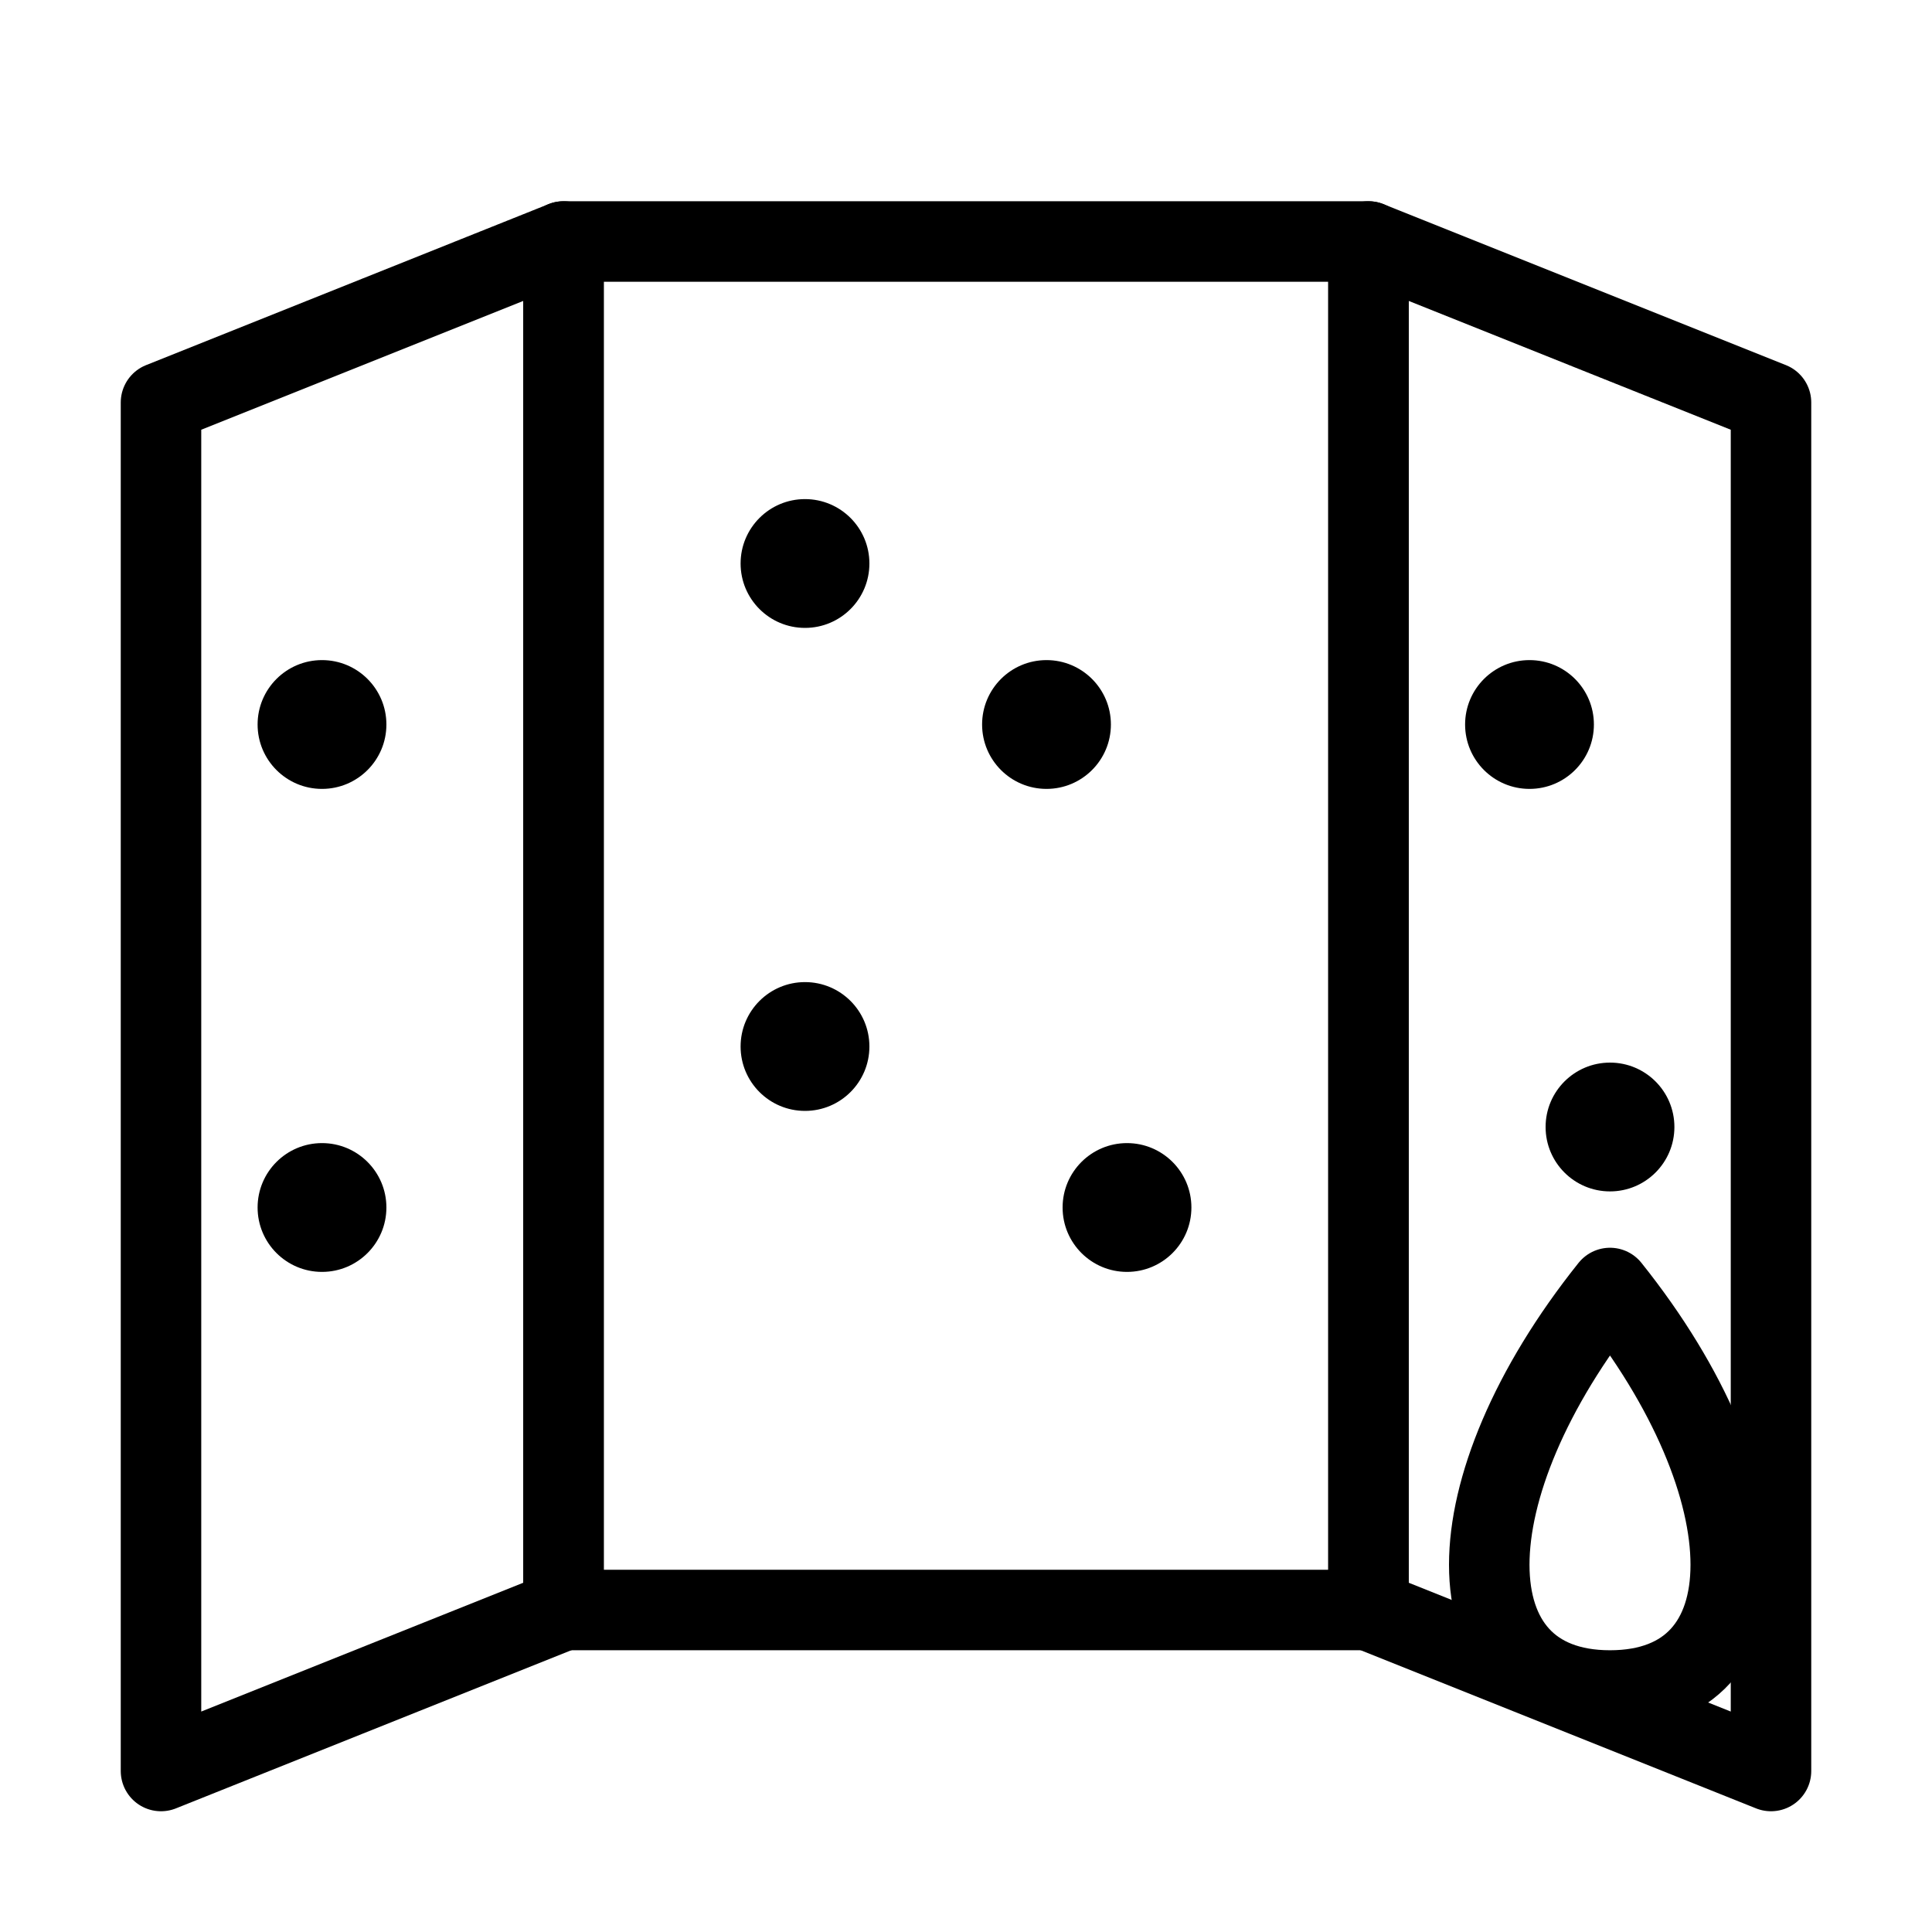
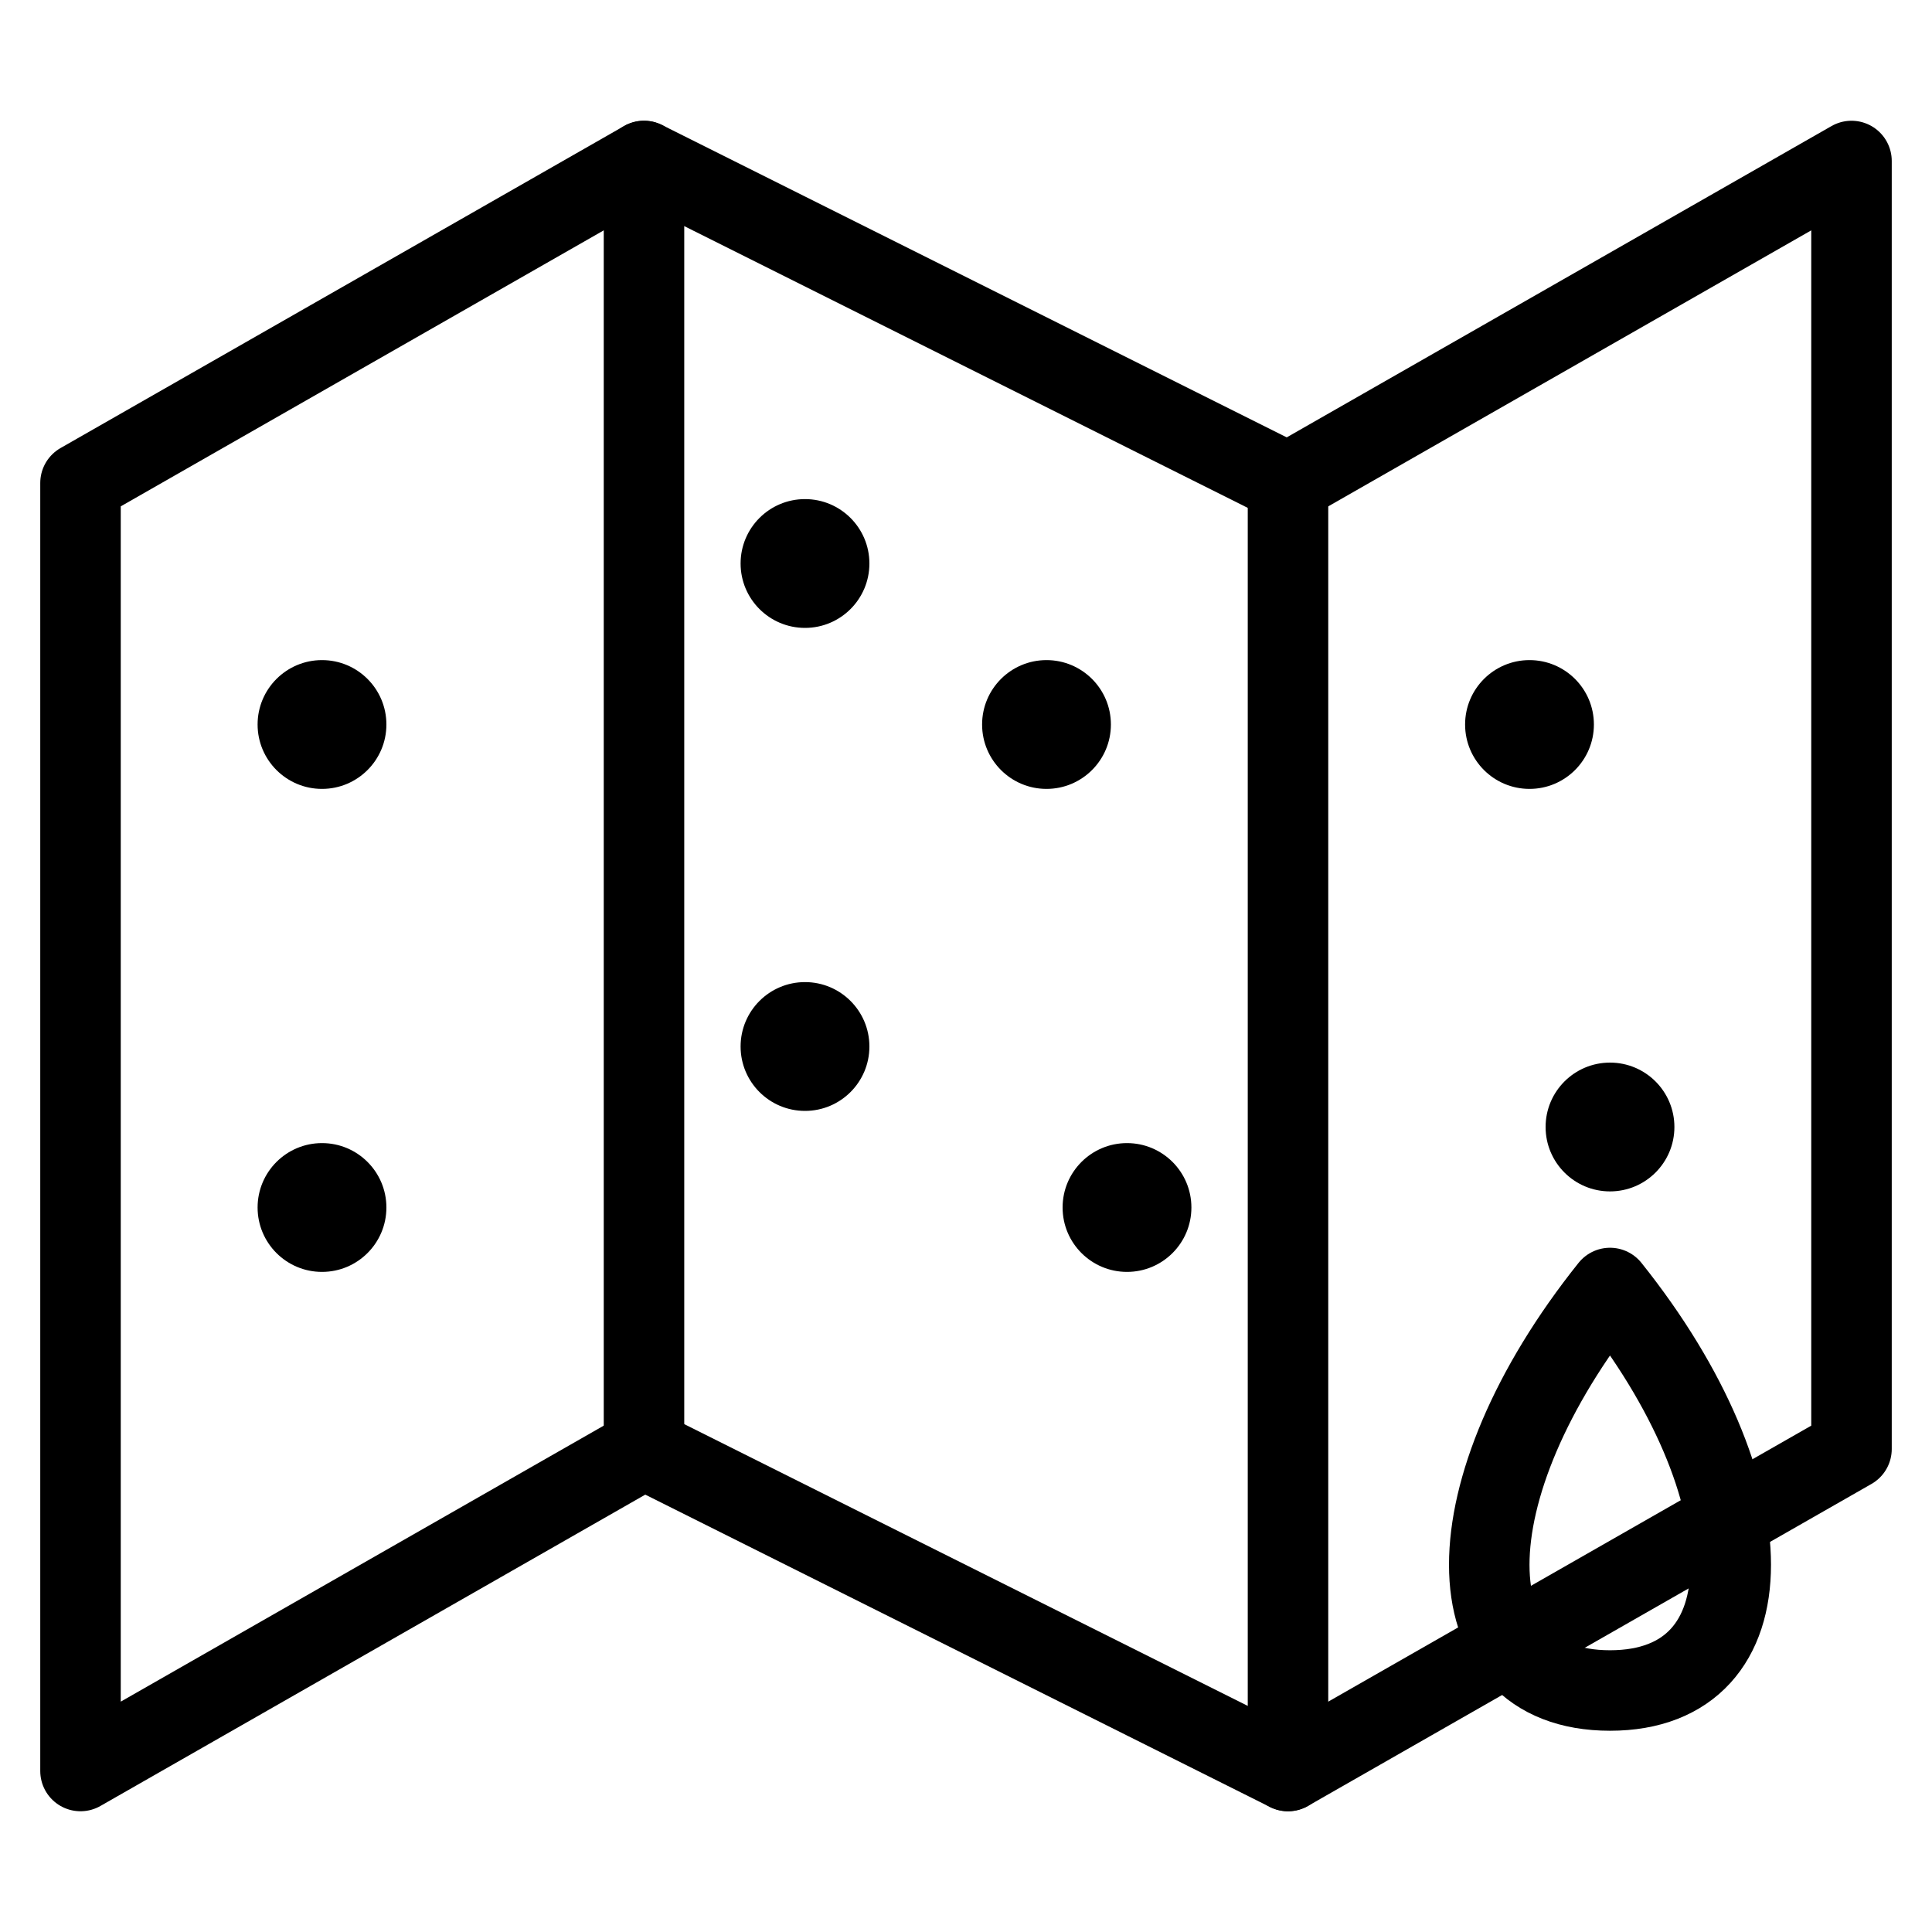
<svg xmlns="http://www.w3.org/2000/svg" viewBox="0 0 24 24" fill="none" stroke="currentColor" stroke-width="1" stroke-linecap="round" stroke-linejoin="round">
-   <path d="M2 5L7 3L7 20L2 22Z" />
-   <rect x="7" y="3" width="10" height="17" />
-   <path d="M17 3L22 5L22 22L17 20Z" />
+   <polygon points="1 6 1 22 8 18 16 22 23 18 23 2 16 6 8 2 1 6" />
+   <line x1="8" y1="2" x2="8" y2="18" />
+   <line x1="16" y1="6" x2="16" y2="22" />
  <circle cx="4" cy="9" r="0.8" fill="currentColor" stroke="none" />
  <circle cx="4" cy="15" r="0.8" fill="currentColor" stroke="none" />
  <circle cx="10" cy="7" r="0.8" fill="currentColor" stroke="none" />
  <circle cx="13" cy="9" r="0.8" fill="currentColor" stroke="none" />
  <circle cx="10" cy="13" r="0.8" fill="currentColor" stroke="none" />
  <circle cx="14" cy="15" r="0.8" fill="currentColor" stroke="none" />
  <circle cx="19" cy="9" r="0.8" fill="currentColor" stroke="none" />
  <circle cx="20" cy="14" r="0.8" fill="currentColor" stroke="none" />
  <path d="M20 16C18 18.5 18 21 20 21C22 21 22 18.5 20 16Z" />
</svg>
